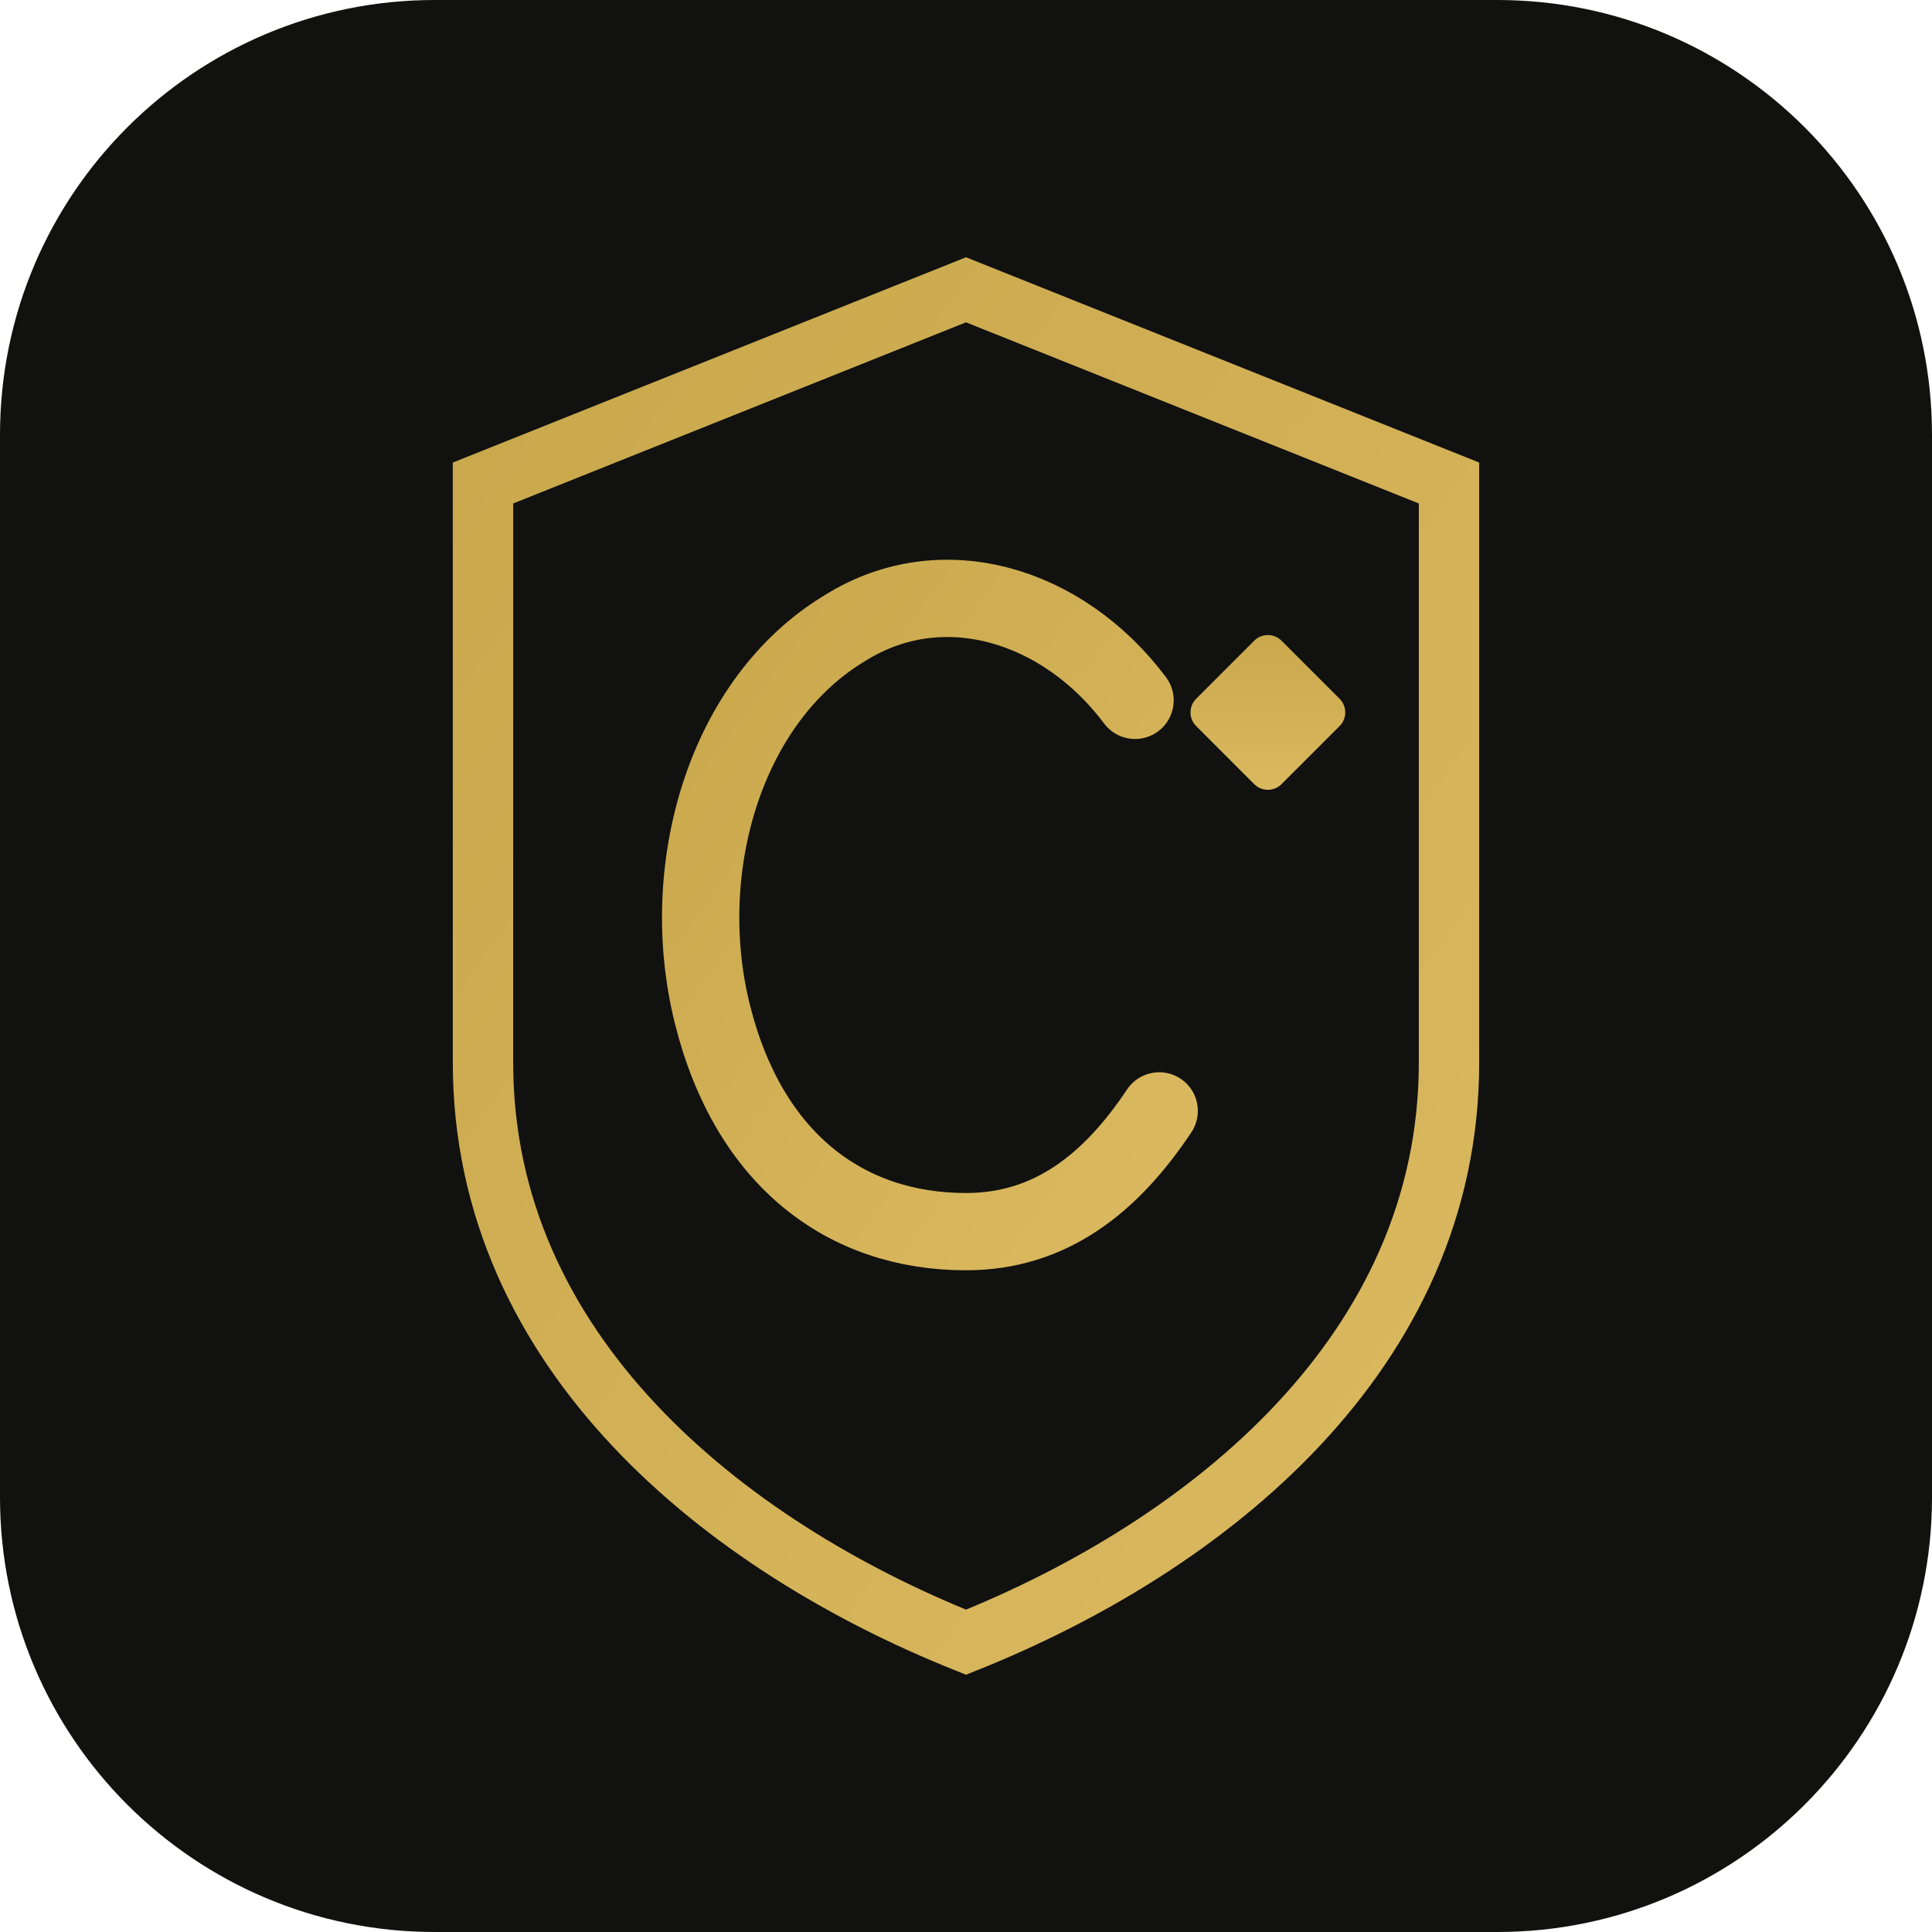
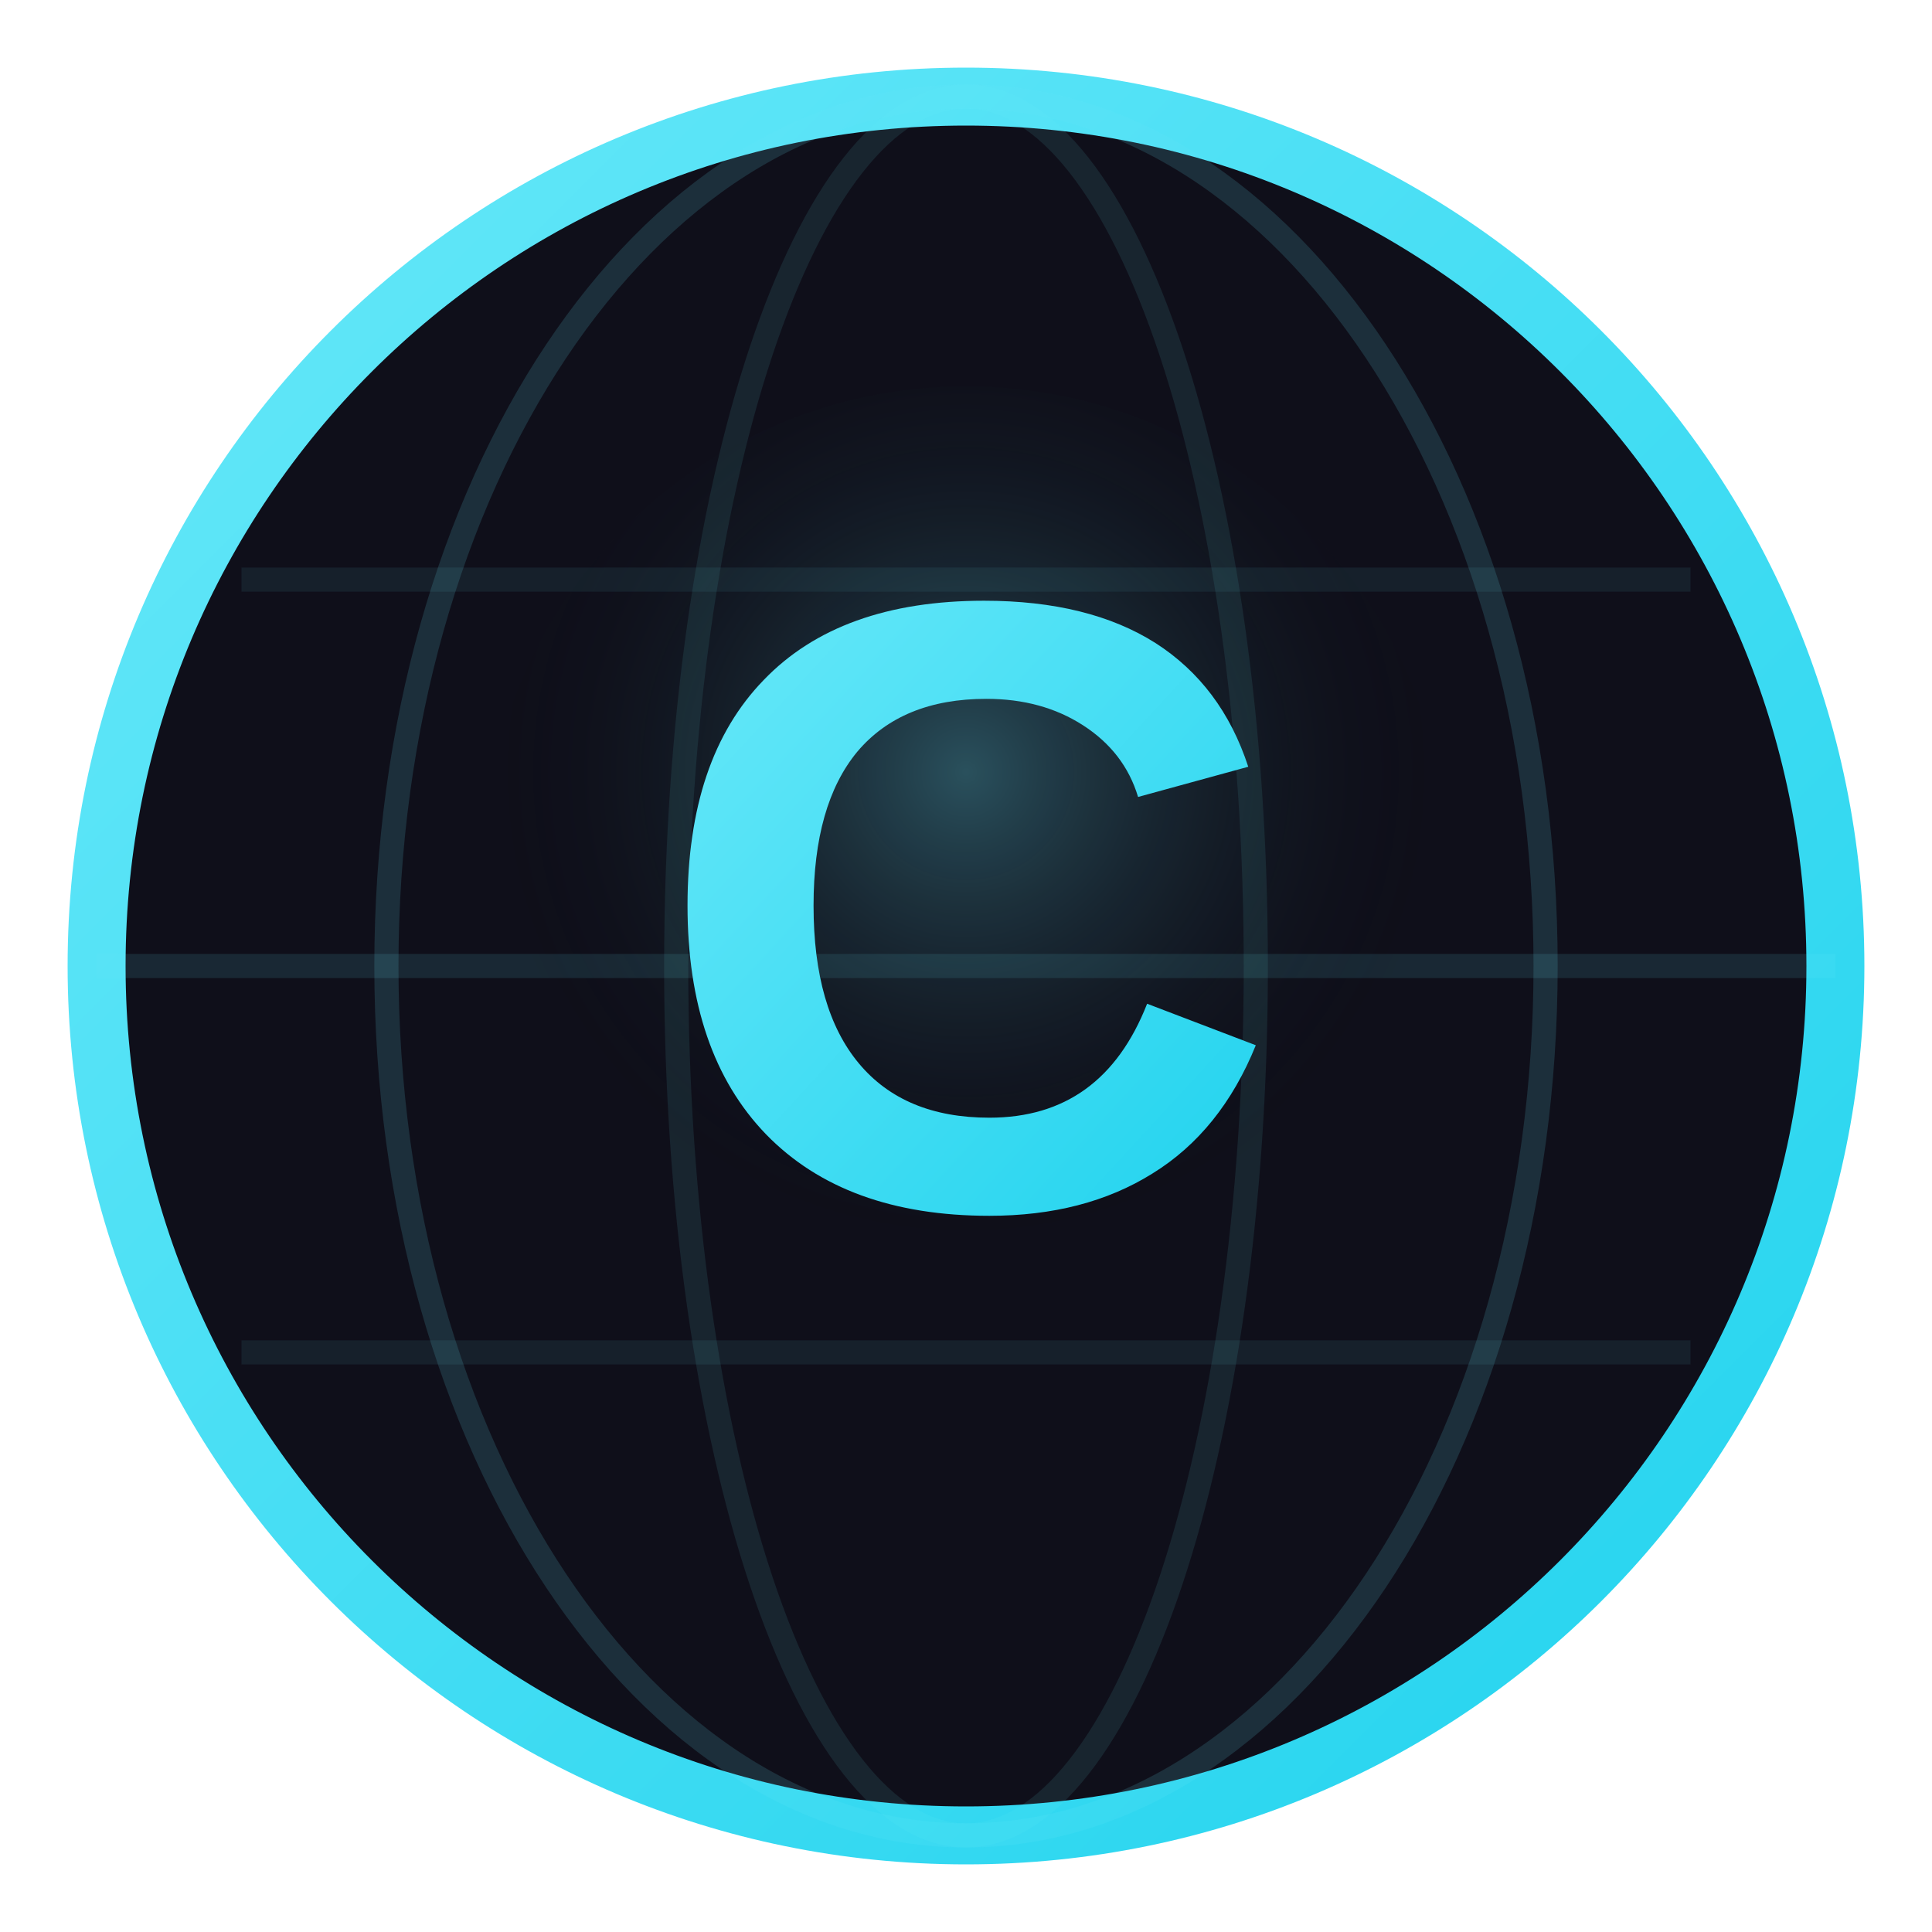
- <svg xmlns="http://www.w3.org/2000/svg" viewBox="0 0 80 80">
+ <svg xmlns="http://www.w3.org/2000/svg" viewBox="0 0 40 40">
  <defs>
-     <linearGradient id="g" x1="0%" y1="0%" x2="100%" y2="100%">
-       <stop offset="0%" stop-color="#c9a84c" />
-       <stop offset="100%" stop-color="#dbb960" />
+     <linearGradient id="lg" x1="0%" y1="0%" x2="100%" y2="100%">
+       <stop offset="0%" stop-color="#67e8f9" />
+       <stop offset="100%" stop-color="#22d3ee" />
    </linearGradient>
+     <radialGradient id="glow" cx="50%" cy="40%" r="50%">
+       <stop offset="0%" stop-color="rgba(103,232,249,0.3)" />
+       <stop offset="100%" stop-color="transparent" />
+     </radialGradient>
  </defs>
-   <rect width="80" height="80" rx="18" fill="#111110" />
-   <path d="M40 12 L60 20 L60 44 C60 56 50 64 40 68 C30 64 20 56 20 44 L20 20 Z" fill="none" stroke="url(#g)" stroke-width="2.5" />
-   <path d="M47 29 C44 25 39 23.5 35 26 C30 29 28 36 29.5 42 C31 48 35 51 40 51 C43.5 51 46 49 48 46" fill="none" stroke="url(#g)" stroke-width="3.2" stroke-linecap="round" />
-   <rect x="50" y="27" width="5" height="5" rx="0.8" transform="rotate(45 52.5 29.5)" fill="url(#g)" />
+   <circle cx="20" cy="20" r="18" fill="#0f0f1a" stroke="url(#lg)" stroke-width="1.2" />
+   <ellipse cx="20" cy="20" rx="12" ry="18" fill="none" stroke="rgba(103,232,249,0.15)" stroke-width="0.5" />
+   <ellipse cx="20" cy="20" rx="6" ry="18" fill="none" stroke="rgba(103,232,249,0.1)" stroke-width="0.5" />
+   <line x1="2" y1="20" x2="38" y2="20" stroke="rgba(103,232,249,0.12)" stroke-width="0.5" />
+   <line x1="5" y1="12" x2="35" y2="12" stroke="rgba(103,232,249,0.08)" stroke-width="0.5" />
+   <line x1="5" y1="28" x2="35" y2="28" stroke="rgba(103,232,249,0.08)" stroke-width="0.5" />
+   <circle cx="20" cy="18" r="10" fill="url(#glow)" />
+   <text x="20" y="25" font-family="Arial, sans-serif" font-weight="bold" font-size="18" fill="url(#lg)" text-anchor="middle">C</text>
</svg>
